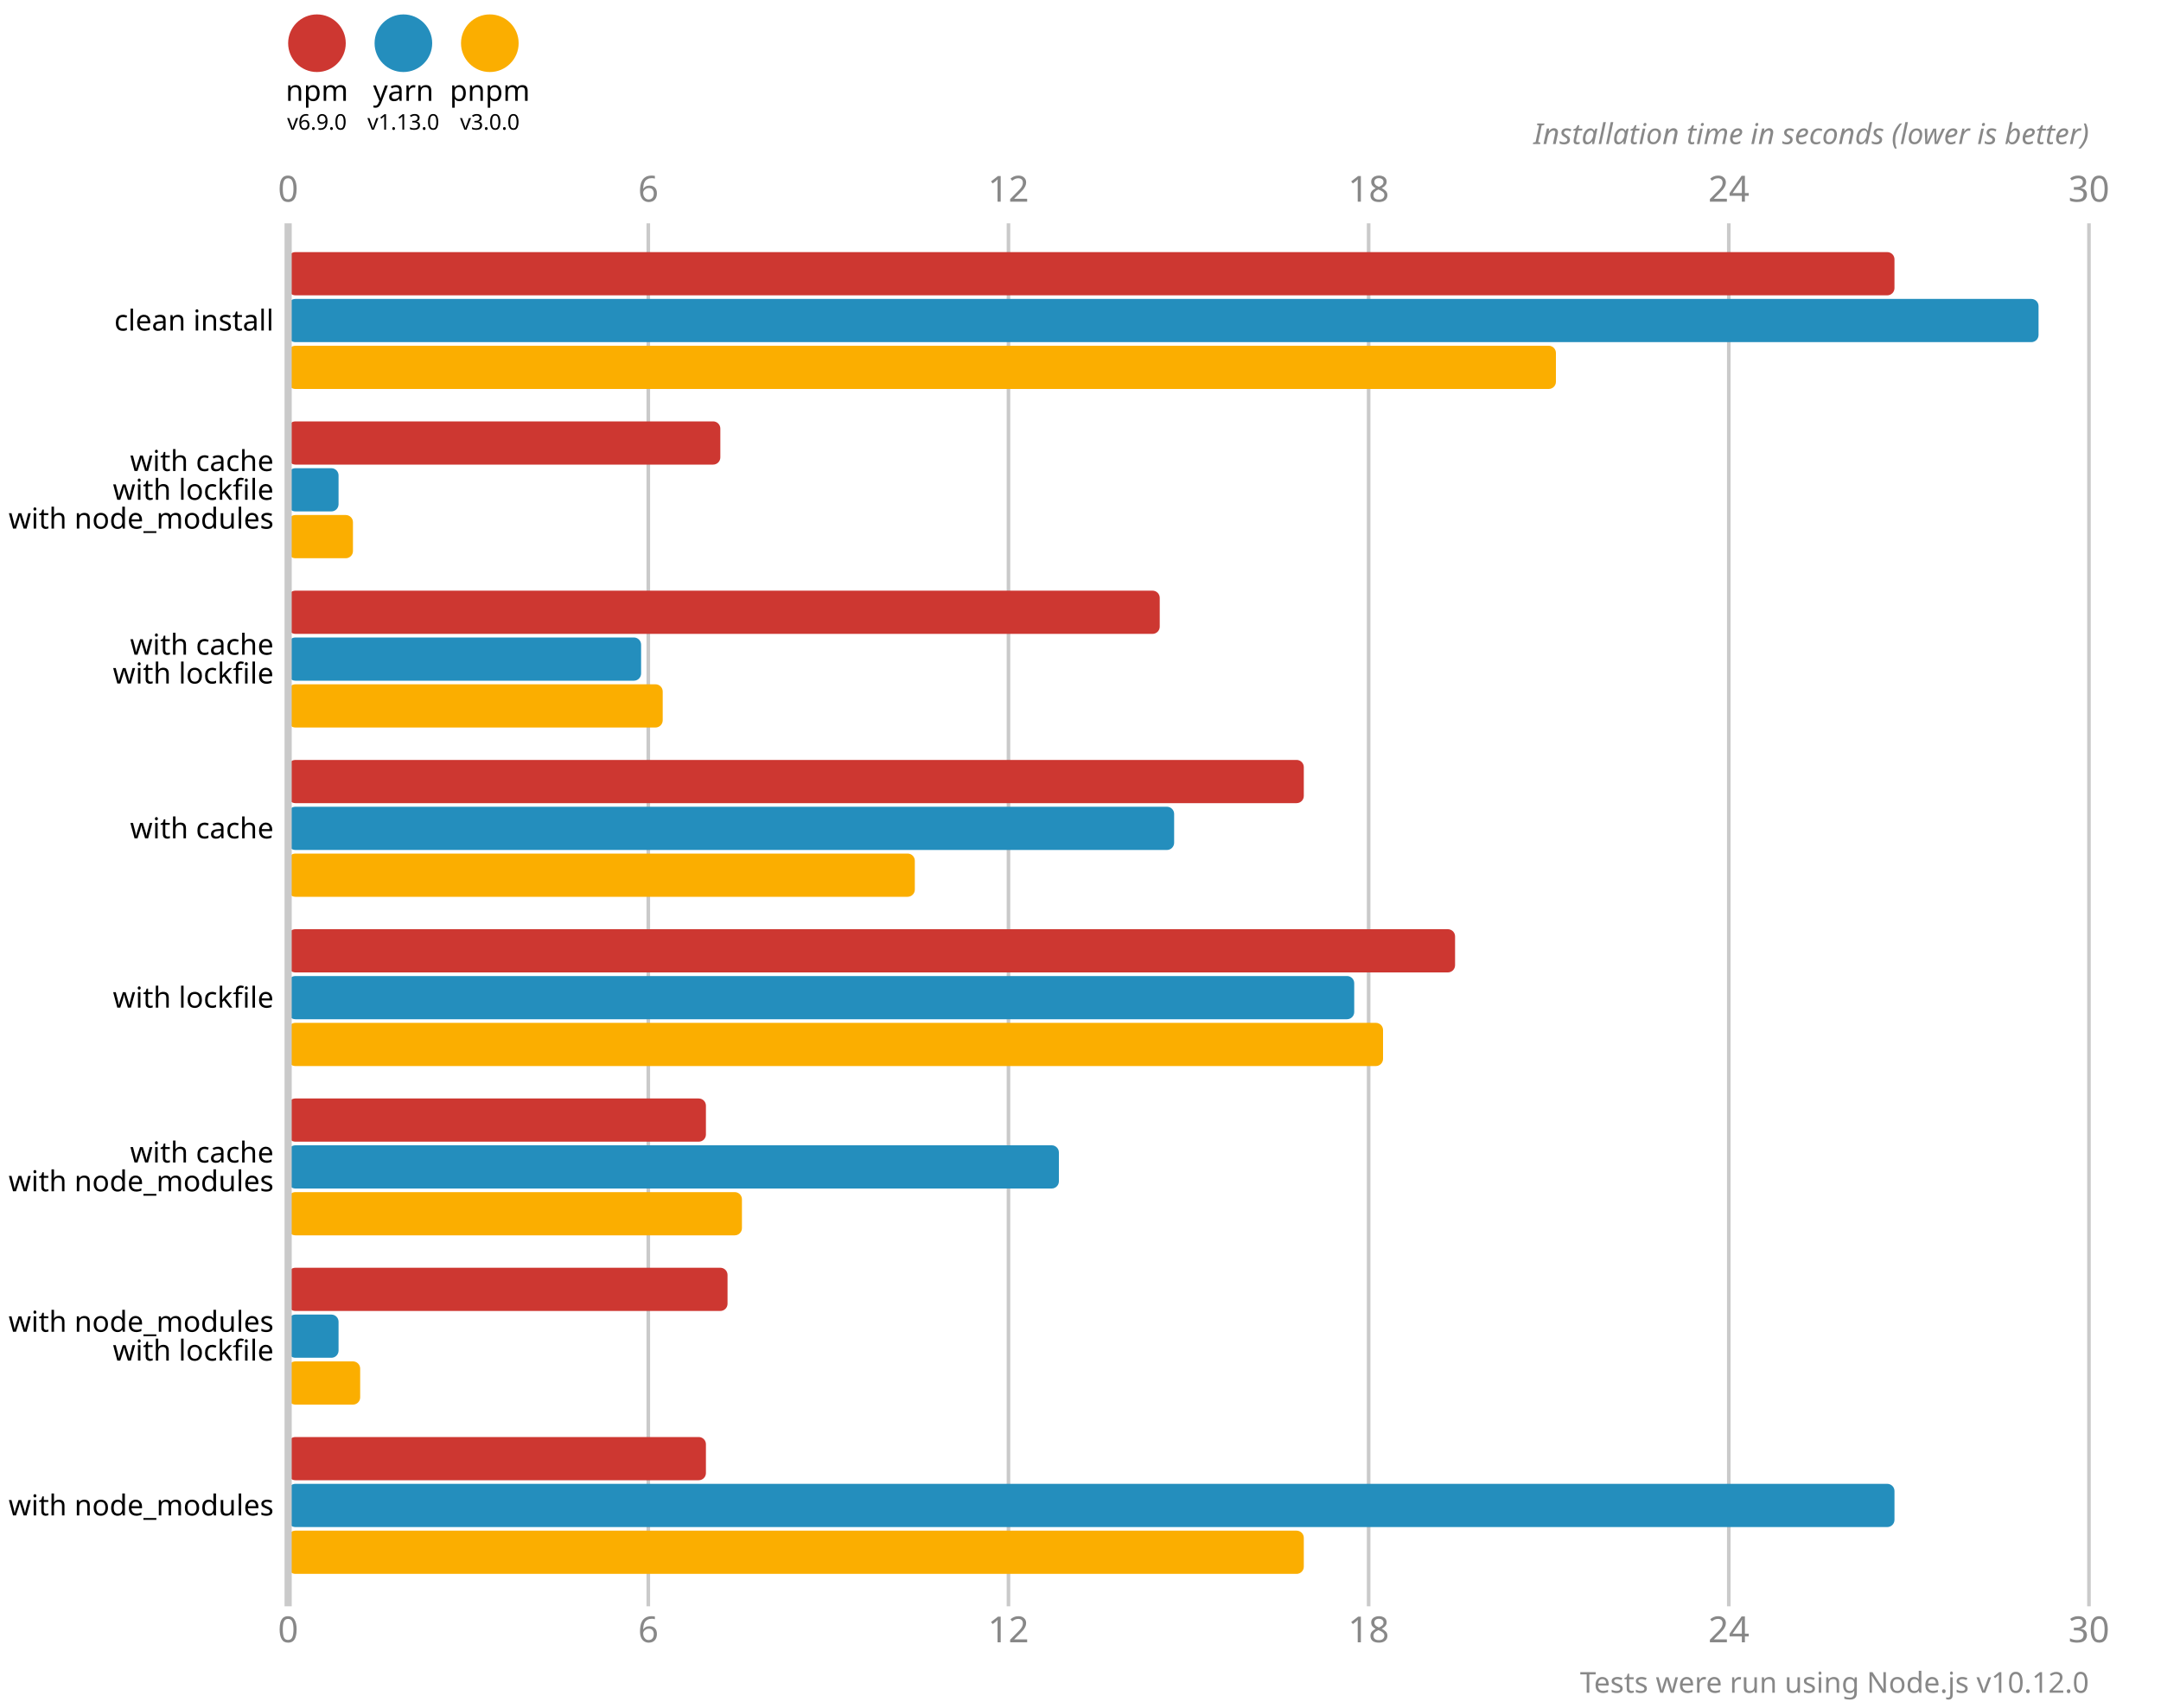
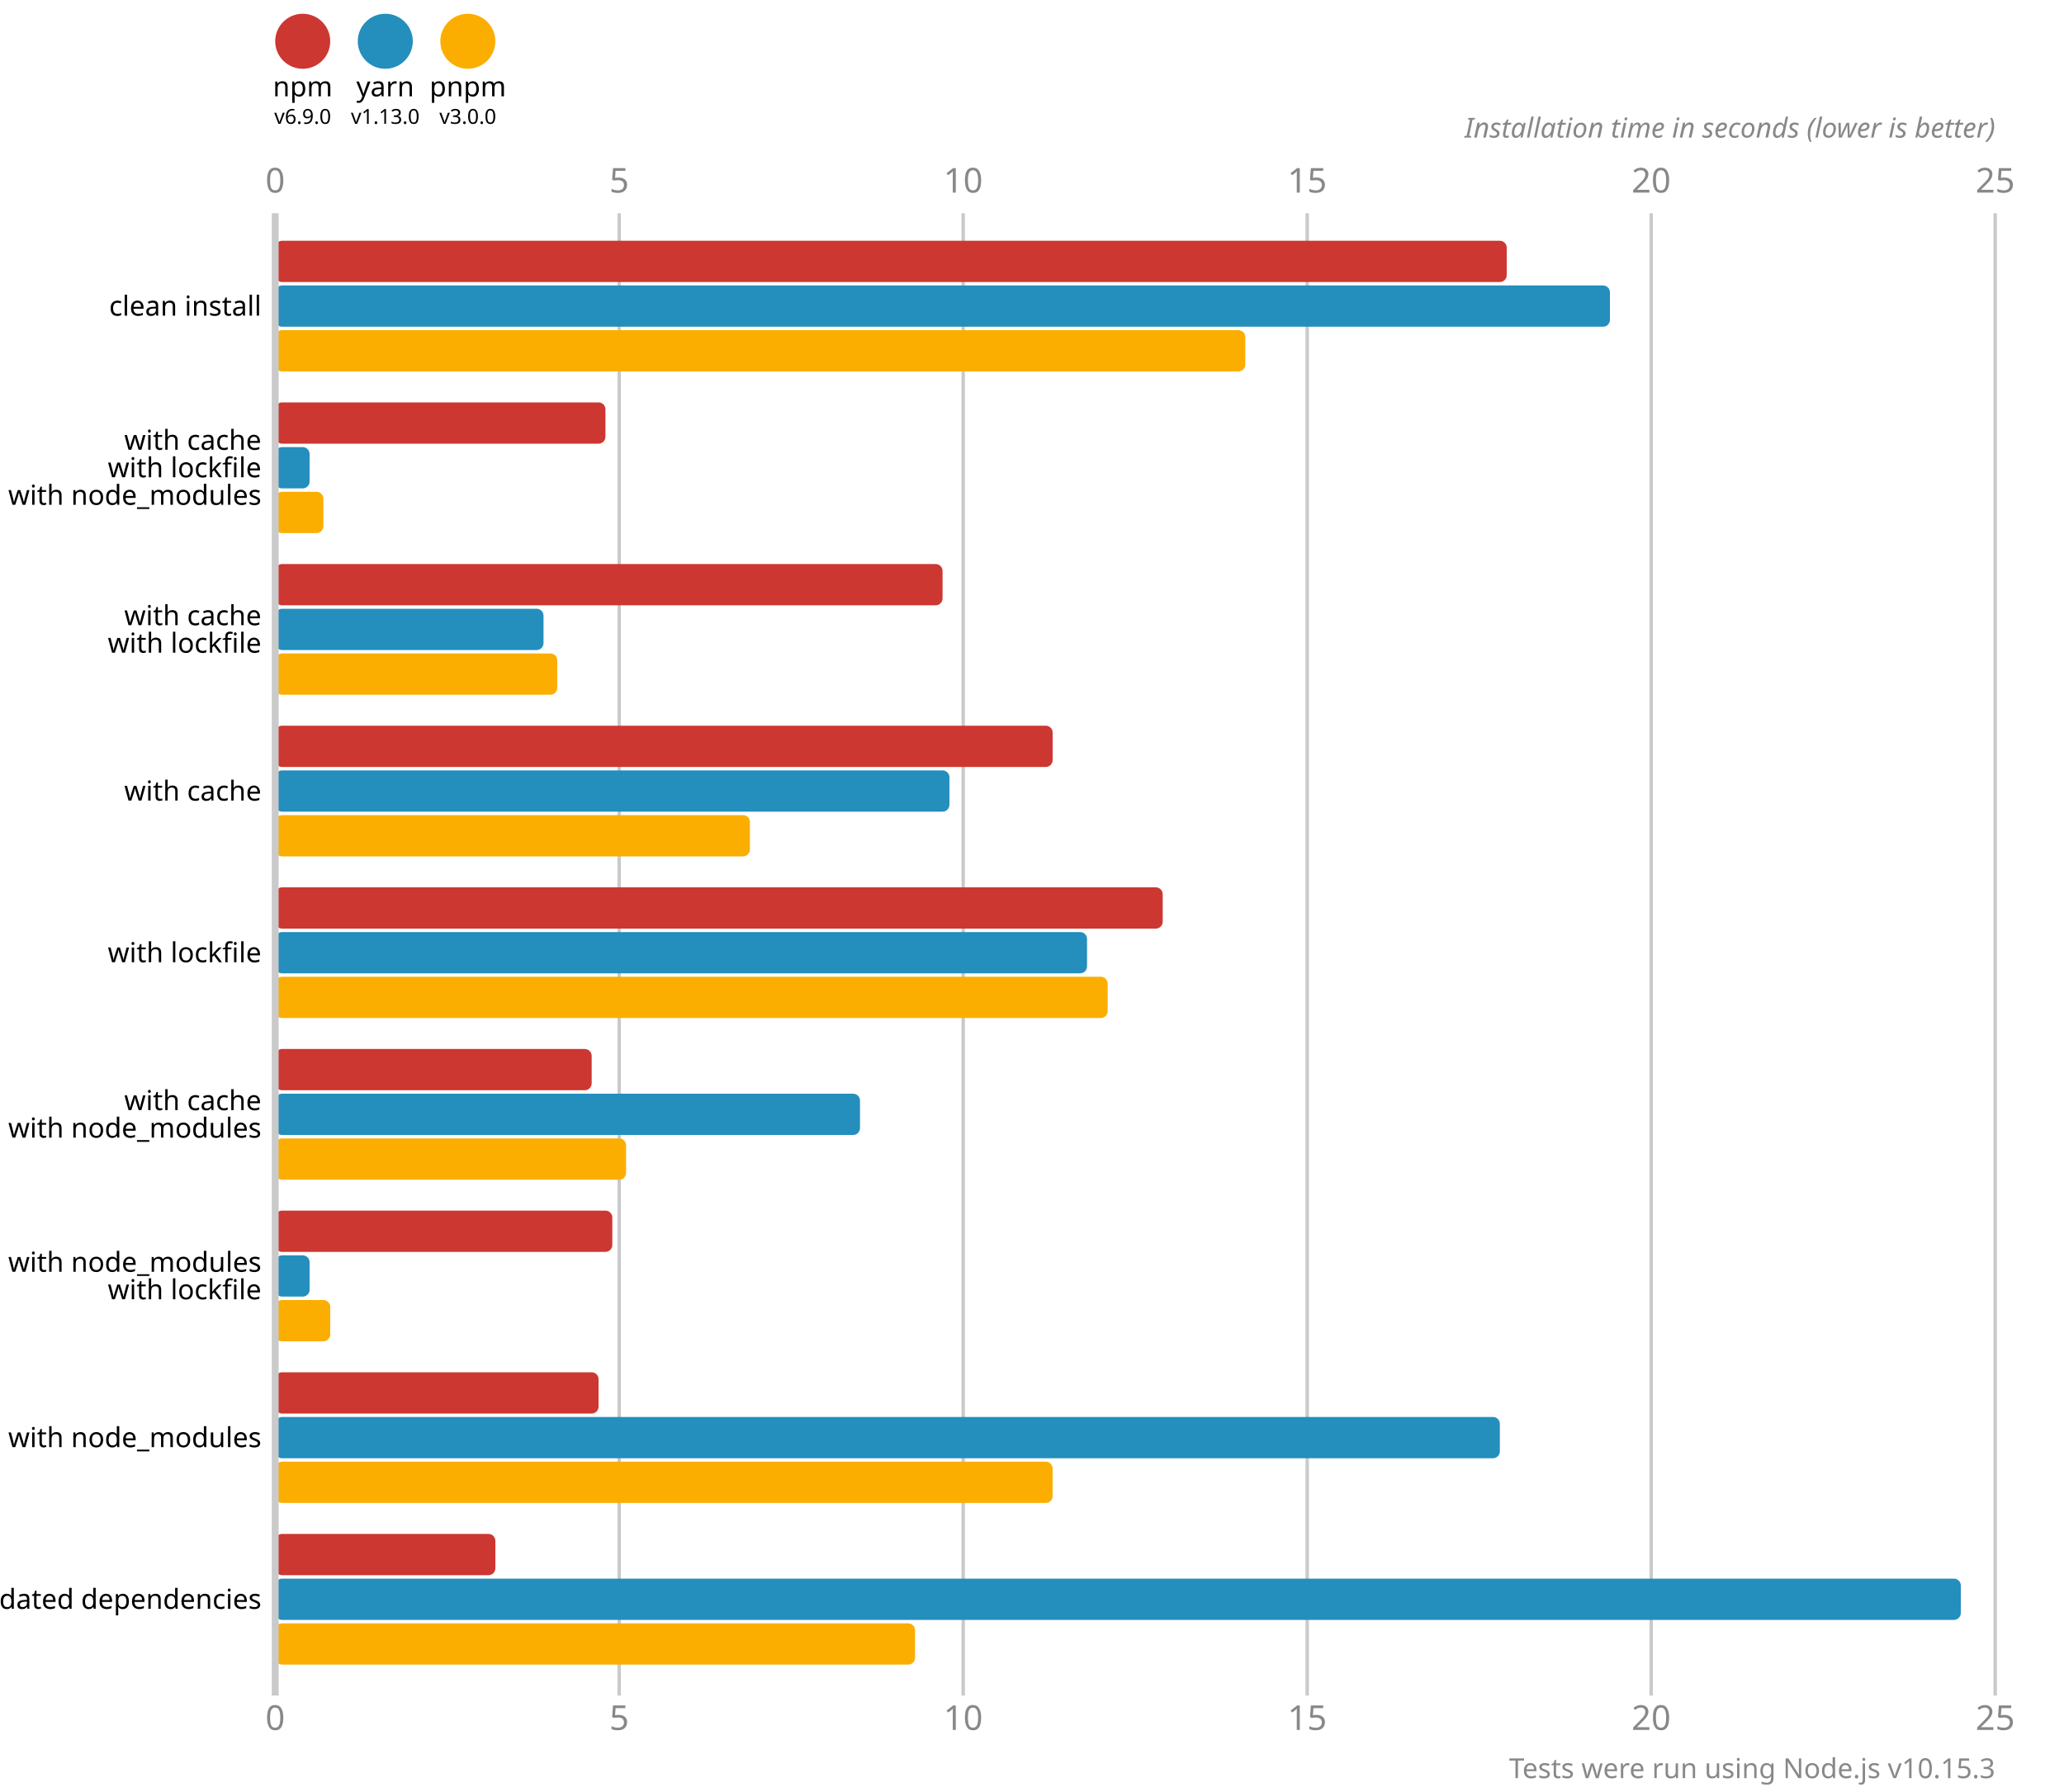
- <svg xmlns="http://www.w3.org/2000/svg" version="1.1" viewBox="0 0 300 237">
+ <svg xmlns="http://www.w3.org/2000/svg" version="1.1" viewBox="0 0 300 260.5">
  <style>
    .font { font-family: sans-serif; }
    .s3 { font-size: 3px; }
    .s4 { font-size: 4px; }
    .s5 { font-size: 5px; }
    .line { stroke: #cacaca; }
    .width { stroke-width: 0.5; }
    .text { fill: #888; }
  </style>
  <circle cx="44" cy="6" r="4" fill="#cd3731" />
  <text x="44" y="14" class="font s4" text-anchor="middle">npm</text>
  <text x="44" y="18" class="font s3" text-anchor="middle">v6.9.0</text>
  <circle cx="56" cy="6" r="4" fill="#248ebd" />
  <text x="56" y="14" class="font s4" text-anchor="middle">yarn</text>
  <text x="56" y="18" class="font s3" text-anchor="middle">v1.13.0</text>
  <circle cx="68" cy="6" r="4" fill="#fbae00" />
  <text x="68" y="14" class="font s4" text-anchor="middle">pnpm</text>
  <text x="68" y="18" class="font s3" text-anchor="middle">v3.0.0</text>
  <text x="40" y="28" class="font s5 text" text-anchor="middle">0</text>
-   <text x="40" y="228" class="font s5 text" text-anchor="middle">0</text>
-   <line x1="90" y1="31" x2="90" y2="223" class="line width" />
-   <text x="90" y="28" class="font s5 text" text-anchor="middle">6</text>
-   <text x="90" y="228" class="font s5 text" text-anchor="middle">6</text>
-   <line x1="140" y1="31" x2="140" y2="223" class="line width" />
-   <text x="140" y="28" class="font s5 text" text-anchor="middle">12</text>
-   <text x="140" y="228" class="font s5 text" text-anchor="middle">12</text>
-   <line x1="190" y1="31" x2="190" y2="223" class="line width" />
-   <text x="190" y="28" class="font s5 text" text-anchor="middle">18</text>
-   <text x="190" y="228" class="font s5 text" text-anchor="middle">18</text>
-   <line x1="240" y1="31" x2="240" y2="223" class="line width" />
-   <text x="240" y="28" class="font s5 text" text-anchor="middle">24</text>
-   <text x="240" y="228" class="font s5 text" text-anchor="middle">24</text>
-   <line x1="290" y1="31" x2="290" y2="223" class="line width" />
-   <text x="290" y="28" class="font s5 text" text-anchor="middle">30</text>
-   <text x="290" y="228" class="font s5 text" text-anchor="middle">30</text>
+   <text x="40" y="251.5" class="font s5 text" text-anchor="middle">0</text>
+   <line x1="90" y1="31" x2="90" y2="246.5" class="line width" />
+   <text x="90" y="28" class="font s5 text" text-anchor="middle">5</text>
+   <text x="90" y="251.5" class="font s5 text" text-anchor="middle">5</text>
+   <line x1="140" y1="31" x2="140" y2="246.5" class="line width" />
+   <text x="140" y="28" class="font s5 text" text-anchor="middle">10</text>
+   <text x="140" y="251.5" class="font s5 text" text-anchor="middle">10</text>
+   <line x1="190" y1="31" x2="190" y2="246.5" class="line width" />
+   <text x="190" y="28" class="font s5 text" text-anchor="middle">15</text>
+   <text x="190" y="251.5" class="font s5 text" text-anchor="middle">15</text>
+   <line x1="240" y1="31" x2="240" y2="246.5" class="line width" />
+   <text x="240" y="28" class="font s5 text" text-anchor="middle">20</text>
+   <text x="240" y="251.5" class="font s5 text" text-anchor="middle">20</text>
+   <line x1="290" y1="31" x2="290" y2="246.5" class="line width" />
+   <text x="290" y="28" class="font s5 text" text-anchor="middle">25</text>
+   <text x="290" y="251.5" class="font s5 text" text-anchor="middle">25</text>
  <text x="290" y="20" class="font s4 text" font-style="italic" text-anchor="end">Installation time in seconds (lower is better)</text>
-   <rect x="40" y="35" width="223" height="6" fill="#cd3731" rx="1" ry="1" />
-   <rect x="40" y="41.5" width="243" height="6" fill="#248ebd" rx="1" ry="1" />
-   <rect x="40" y="48" width="176" height="6" fill="#fbae00" rx="1" ry="1" />
-   <rect x="40" y="58.5" width="60" height="6" fill="#cd3731" rx="1" ry="1" />
-   <rect x="40" y="65" width="7" height="6" fill="#248ebd" rx="1" ry="1" />
-   <rect x="40" y="71.5" width="9" height="6" fill="#fbae00" rx="1" ry="1" />
-   <rect x="40" y="82" width="121" height="6" fill="#cd3731" rx="1" ry="1" />
-   <rect x="40" y="88.5" width="49" height="6" fill="#248ebd" rx="1" ry="1" />
-   <rect x="40" y="95" width="52" height="6" fill="#fbae00" rx="1" ry="1" />
-   <rect x="40" y="105.5" width="141" height="6" fill="#cd3731" rx="1" ry="1" />
-   <rect x="40" y="112" width="123" height="6" fill="#248ebd" rx="1" ry="1" />
-   <rect x="40" y="118.5" width="87" height="6" fill="#fbae00" rx="1" ry="1" />
-   <rect x="40" y="129" width="162" height="6" fill="#cd3731" rx="1" ry="1" />
-   <rect x="40" y="135.5" width="148" height="6" fill="#248ebd" rx="1" ry="1" />
-   <rect x="40" y="142" width="152" height="6" fill="#fbae00" rx="1" ry="1" />
-   <rect x="40" y="152.5" width="58" height="6" fill="#cd3731" rx="1" ry="1" />
-   <rect x="40" y="159" width="107" height="6" fill="#248ebd" rx="1" ry="1" />
-   <rect x="40" y="165.5" width="63" height="6" fill="#fbae00" rx="1" ry="1" />
-   <rect x="40" y="176" width="61" height="6" fill="#cd3731" rx="1" ry="1" />
-   <rect x="40" y="182.5" width="7" height="6" fill="#248ebd" rx="1" ry="1" />
-   <rect x="40" y="189" width="10" height="6" fill="#fbae00" rx="1" ry="1" />
-   <rect x="40" y="199.5" width="58" height="6" fill="#cd3731" rx="1" ry="1" />
-   <rect x="40" y="206" width="223" height="6" fill="#248ebd" rx="1" ry="1" />
-   <rect x="40" y="212.5" width="141" height="6" fill="#fbae00" rx="1" ry="1" />
-   <line x1="40" y1="31" x2="40" y2="223" class="line" />
+   <rect x="40" y="35" width="179" height="6" fill="#cd3731" rx="1" ry="1" />
+   <rect x="40" y="41.5" width="194" height="6" fill="#248ebd" rx="1" ry="1" />
+   <rect x="40" y="48" width="141" height="6" fill="#fbae00" rx="1" ry="1" />
+   <rect x="40" y="58.5" width="48" height="6" fill="#cd3731" rx="1" ry="1" />
+   <rect x="40" y="65" width="5" height="6" fill="#248ebd" rx="1" ry="1" />
+   <rect x="40" y="71.5" width="7" height="6" fill="#fbae00" rx="1" ry="1" />
+   <rect x="40" y="82" width="97" height="6" fill="#cd3731" rx="1" ry="1" />
+   <rect x="40" y="88.5" width="39" height="6" fill="#248ebd" rx="1" ry="1" />
+   <rect x="40" y="95" width="41" height="6" fill="#fbae00" rx="1" ry="1" />
+   <rect x="40" y="105.5" width="113" height="6" fill="#cd3731" rx="1" ry="1" />
+   <rect x="40" y="112" width="98" height="6" fill="#248ebd" rx="1" ry="1" />
+   <rect x="40" y="118.5" width="69" height="6" fill="#fbae00" rx="1" ry="1" />
+   <rect x="40" y="129" width="129" height="6" fill="#cd3731" rx="1" ry="1" />
+   <rect x="40" y="135.5" width="118" height="6" fill="#248ebd" rx="1" ry="1" />
+   <rect x="40" y="142" width="121" height="6" fill="#fbae00" rx="1" ry="1" />
+   <rect x="40" y="152.5" width="46" height="6" fill="#cd3731" rx="1" ry="1" />
+   <rect x="40" y="159" width="85" height="6" fill="#248ebd" rx="1" ry="1" />
+   <rect x="40" y="165.5" width="51" height="6" fill="#fbae00" rx="1" ry="1" />
+   <rect x="40" y="176" width="49" height="6" fill="#cd3731" rx="1" ry="1" />
+   <rect x="40" y="182.5" width="5" height="6" fill="#248ebd" rx="1" ry="1" />
+   <rect x="40" y="189" width="8" height="6" fill="#fbae00" rx="1" ry="1" />
+   <rect x="40" y="199.5" width="47" height="6" fill="#cd3731" rx="1" ry="1" />
+   <rect x="40" y="206" width="178" height="6" fill="#248ebd" rx="1" ry="1" />
+   <rect x="40" y="212.5" width="113" height="6" fill="#fbae00" rx="1" ry="1" />
+   <rect x="40" y="223" width="32" height="6" fill="#cd3731" rx="1" ry="1" />
+   <rect x="40" y="229.5" width="245" height="6" fill="#248ebd" rx="1" ry="1" />
+   <rect x="40" y="236" width="93" height="6" fill="#fbae00" rx="1" ry="1" />
+   <line x1="40" y1="31" x2="40" y2="246.5" class="line" />
  <text x="38" y="44.5" class="font s4" dominant-baseline="middle" text-anchor="end">clean install</text>
  <text x="38" y="64" class="font s4" dominant-baseline="middle" text-anchor="end">with cache</text>
  <text x="38" y="68" class="font s4" dominant-baseline="middle" text-anchor="end">with lockfile</text>
  <text x="38" y="72" class="font s4" dominant-baseline="middle" text-anchor="end">with node_modules</text>
  <text x="38" y="89.5" class="font s4" dominant-baseline="middle" text-anchor="end">with cache</text>
  <text x="38" y="93.5" class="font s4" dominant-baseline="middle" text-anchor="end">with lockfile</text>
  <text x="38" y="115" class="font s4" dominant-baseline="middle" text-anchor="end">with cache</text>
  <text x="38" y="138.5" class="font s4" dominant-baseline="middle" text-anchor="end">with lockfile</text>
  <text x="38" y="160" class="font s4" dominant-baseline="middle" text-anchor="end">with cache</text>
  <text x="38" y="164" class="font s4" dominant-baseline="middle" text-anchor="end">with node_modules</text>
  <text x="38" y="183.5" class="font s4" dominant-baseline="middle" text-anchor="end">with node_modules</text>
  <text x="38" y="187.5" class="font s4" dominant-baseline="middle" text-anchor="end">with lockfile</text>
  <text x="38" y="209" class="font s4" dominant-baseline="middle" text-anchor="end">with node_modules</text>
-   <text x="290" y="235" class="font s4 text" text-anchor="end">Tests were run using Node.js v10.12.0</text>
+   <text x="38" y="232.5" class="font s4" dominant-baseline="middle" text-anchor="end">updated dependencies</text>
+   <text x="290" y="258.5" class="font s4 text" text-anchor="end">Tests were run using Node.js v10.15.3</text>
</svg>
